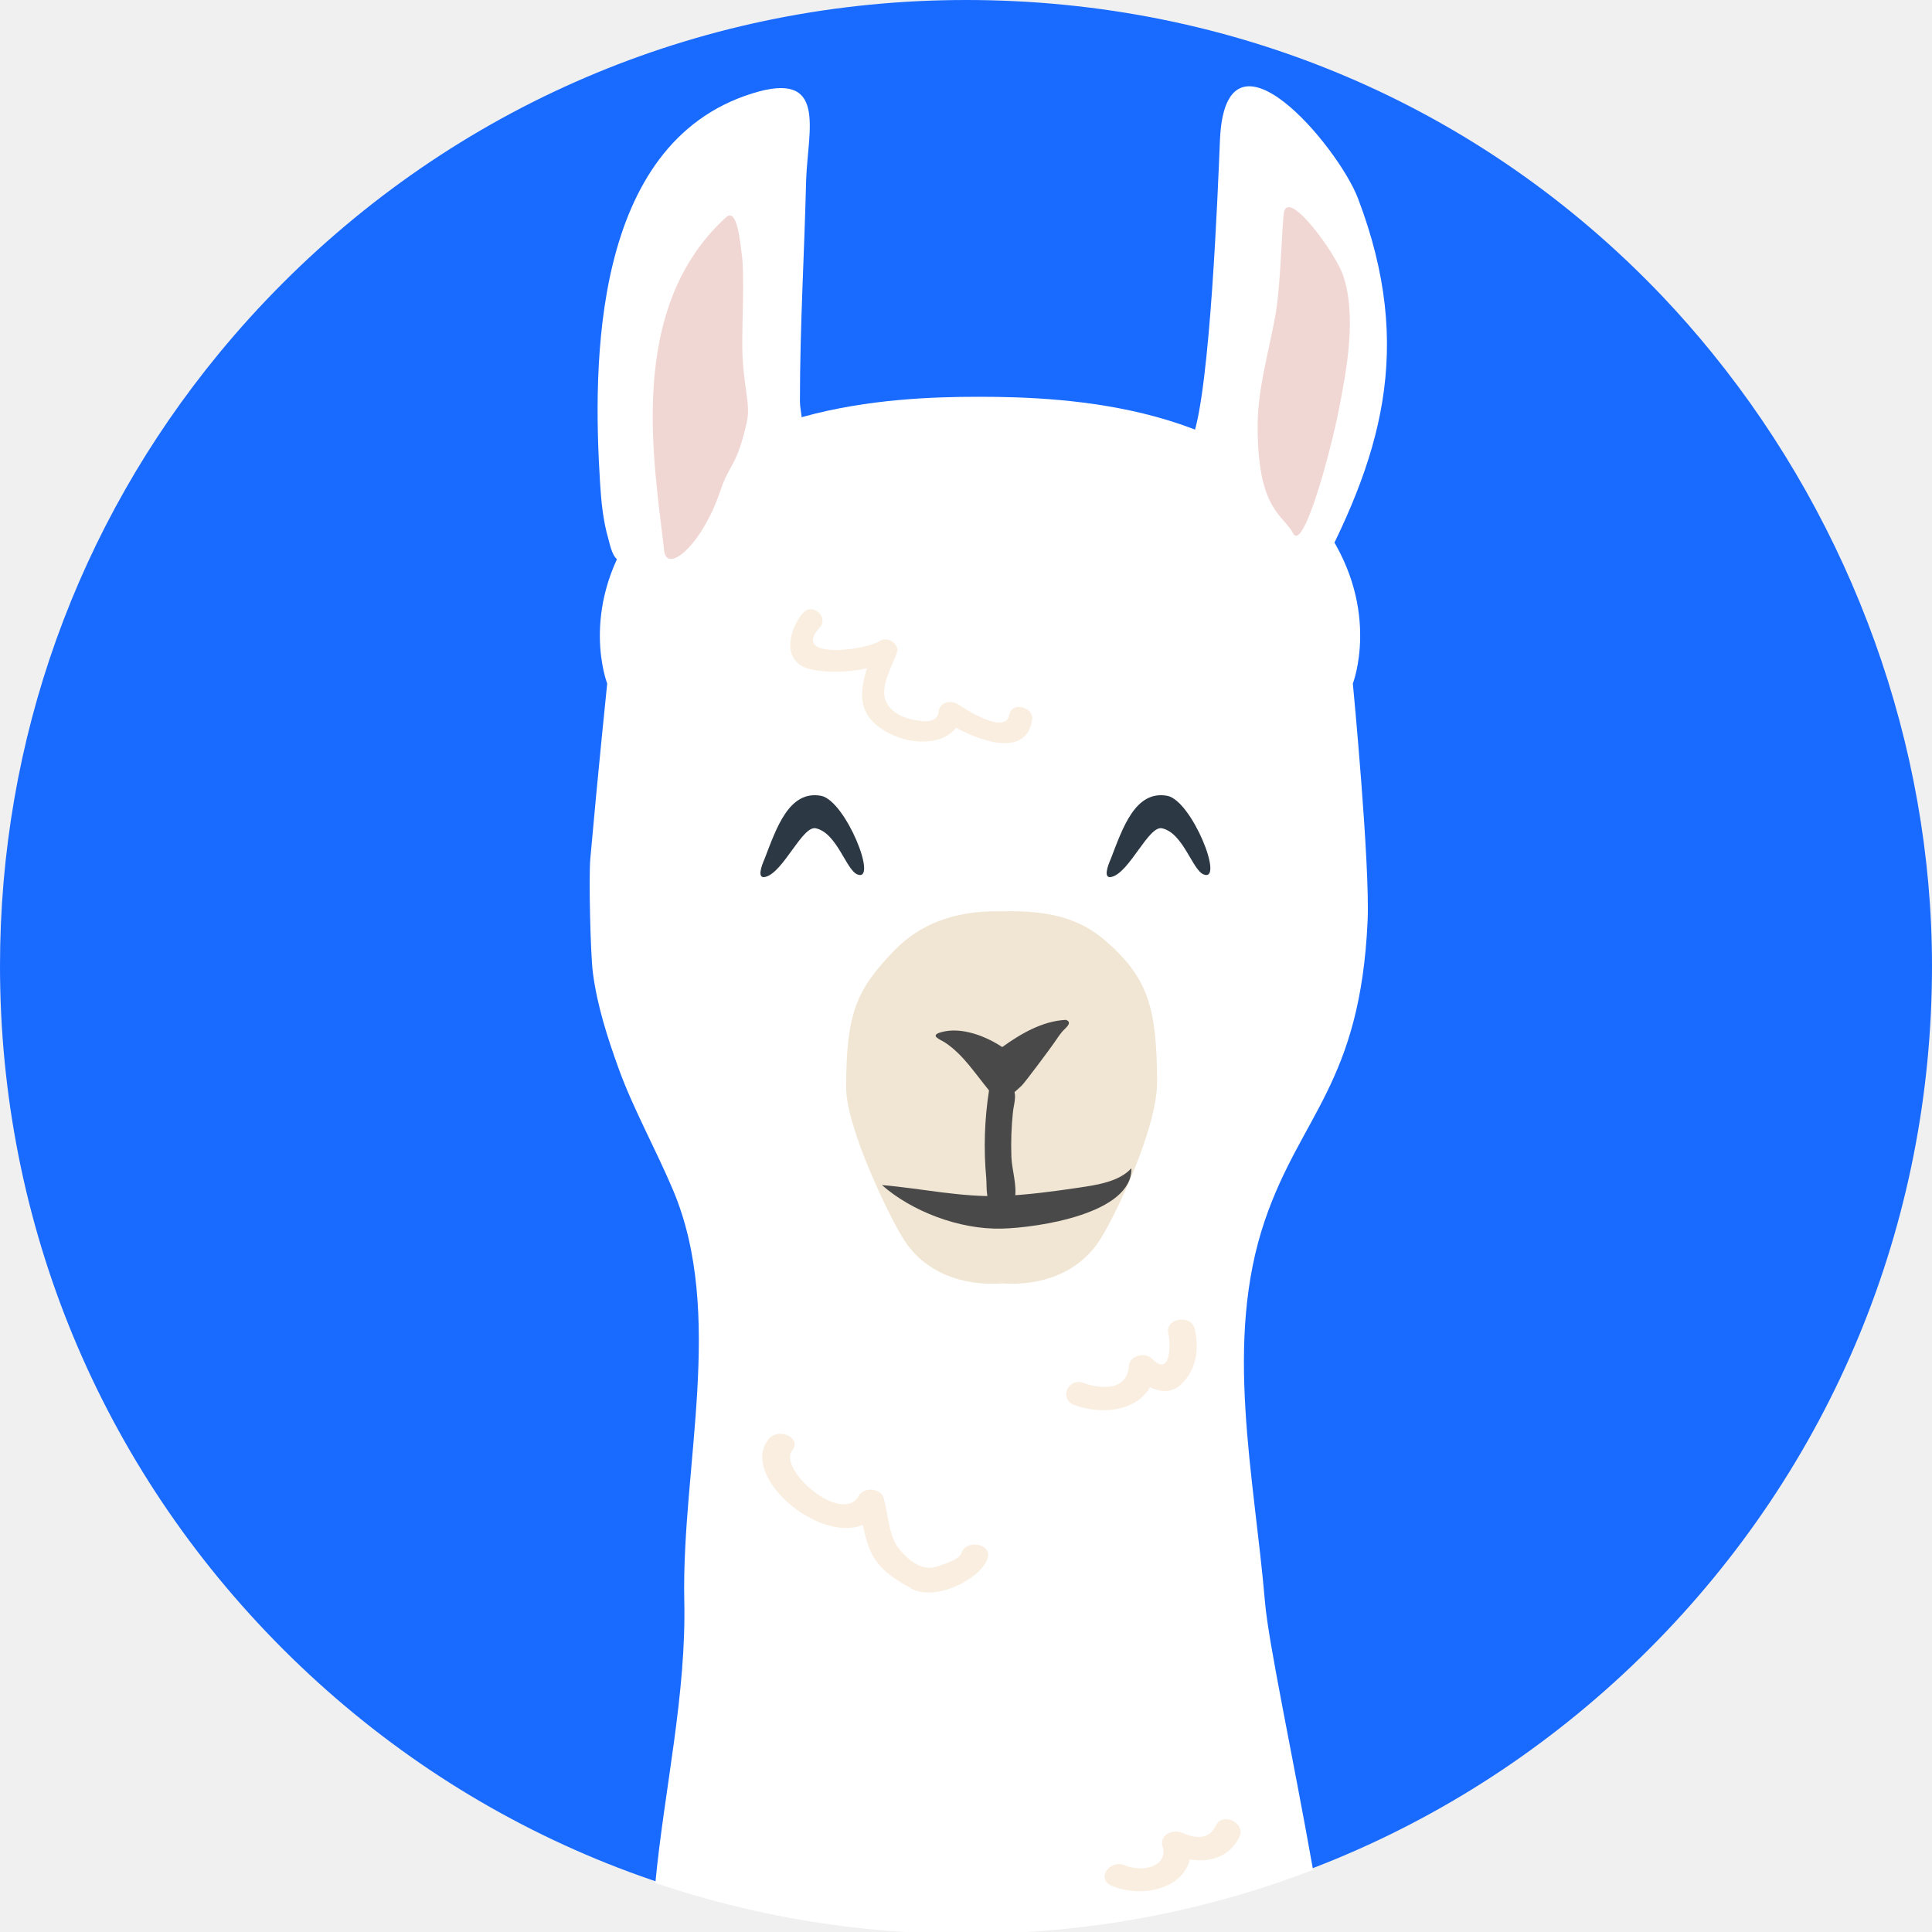
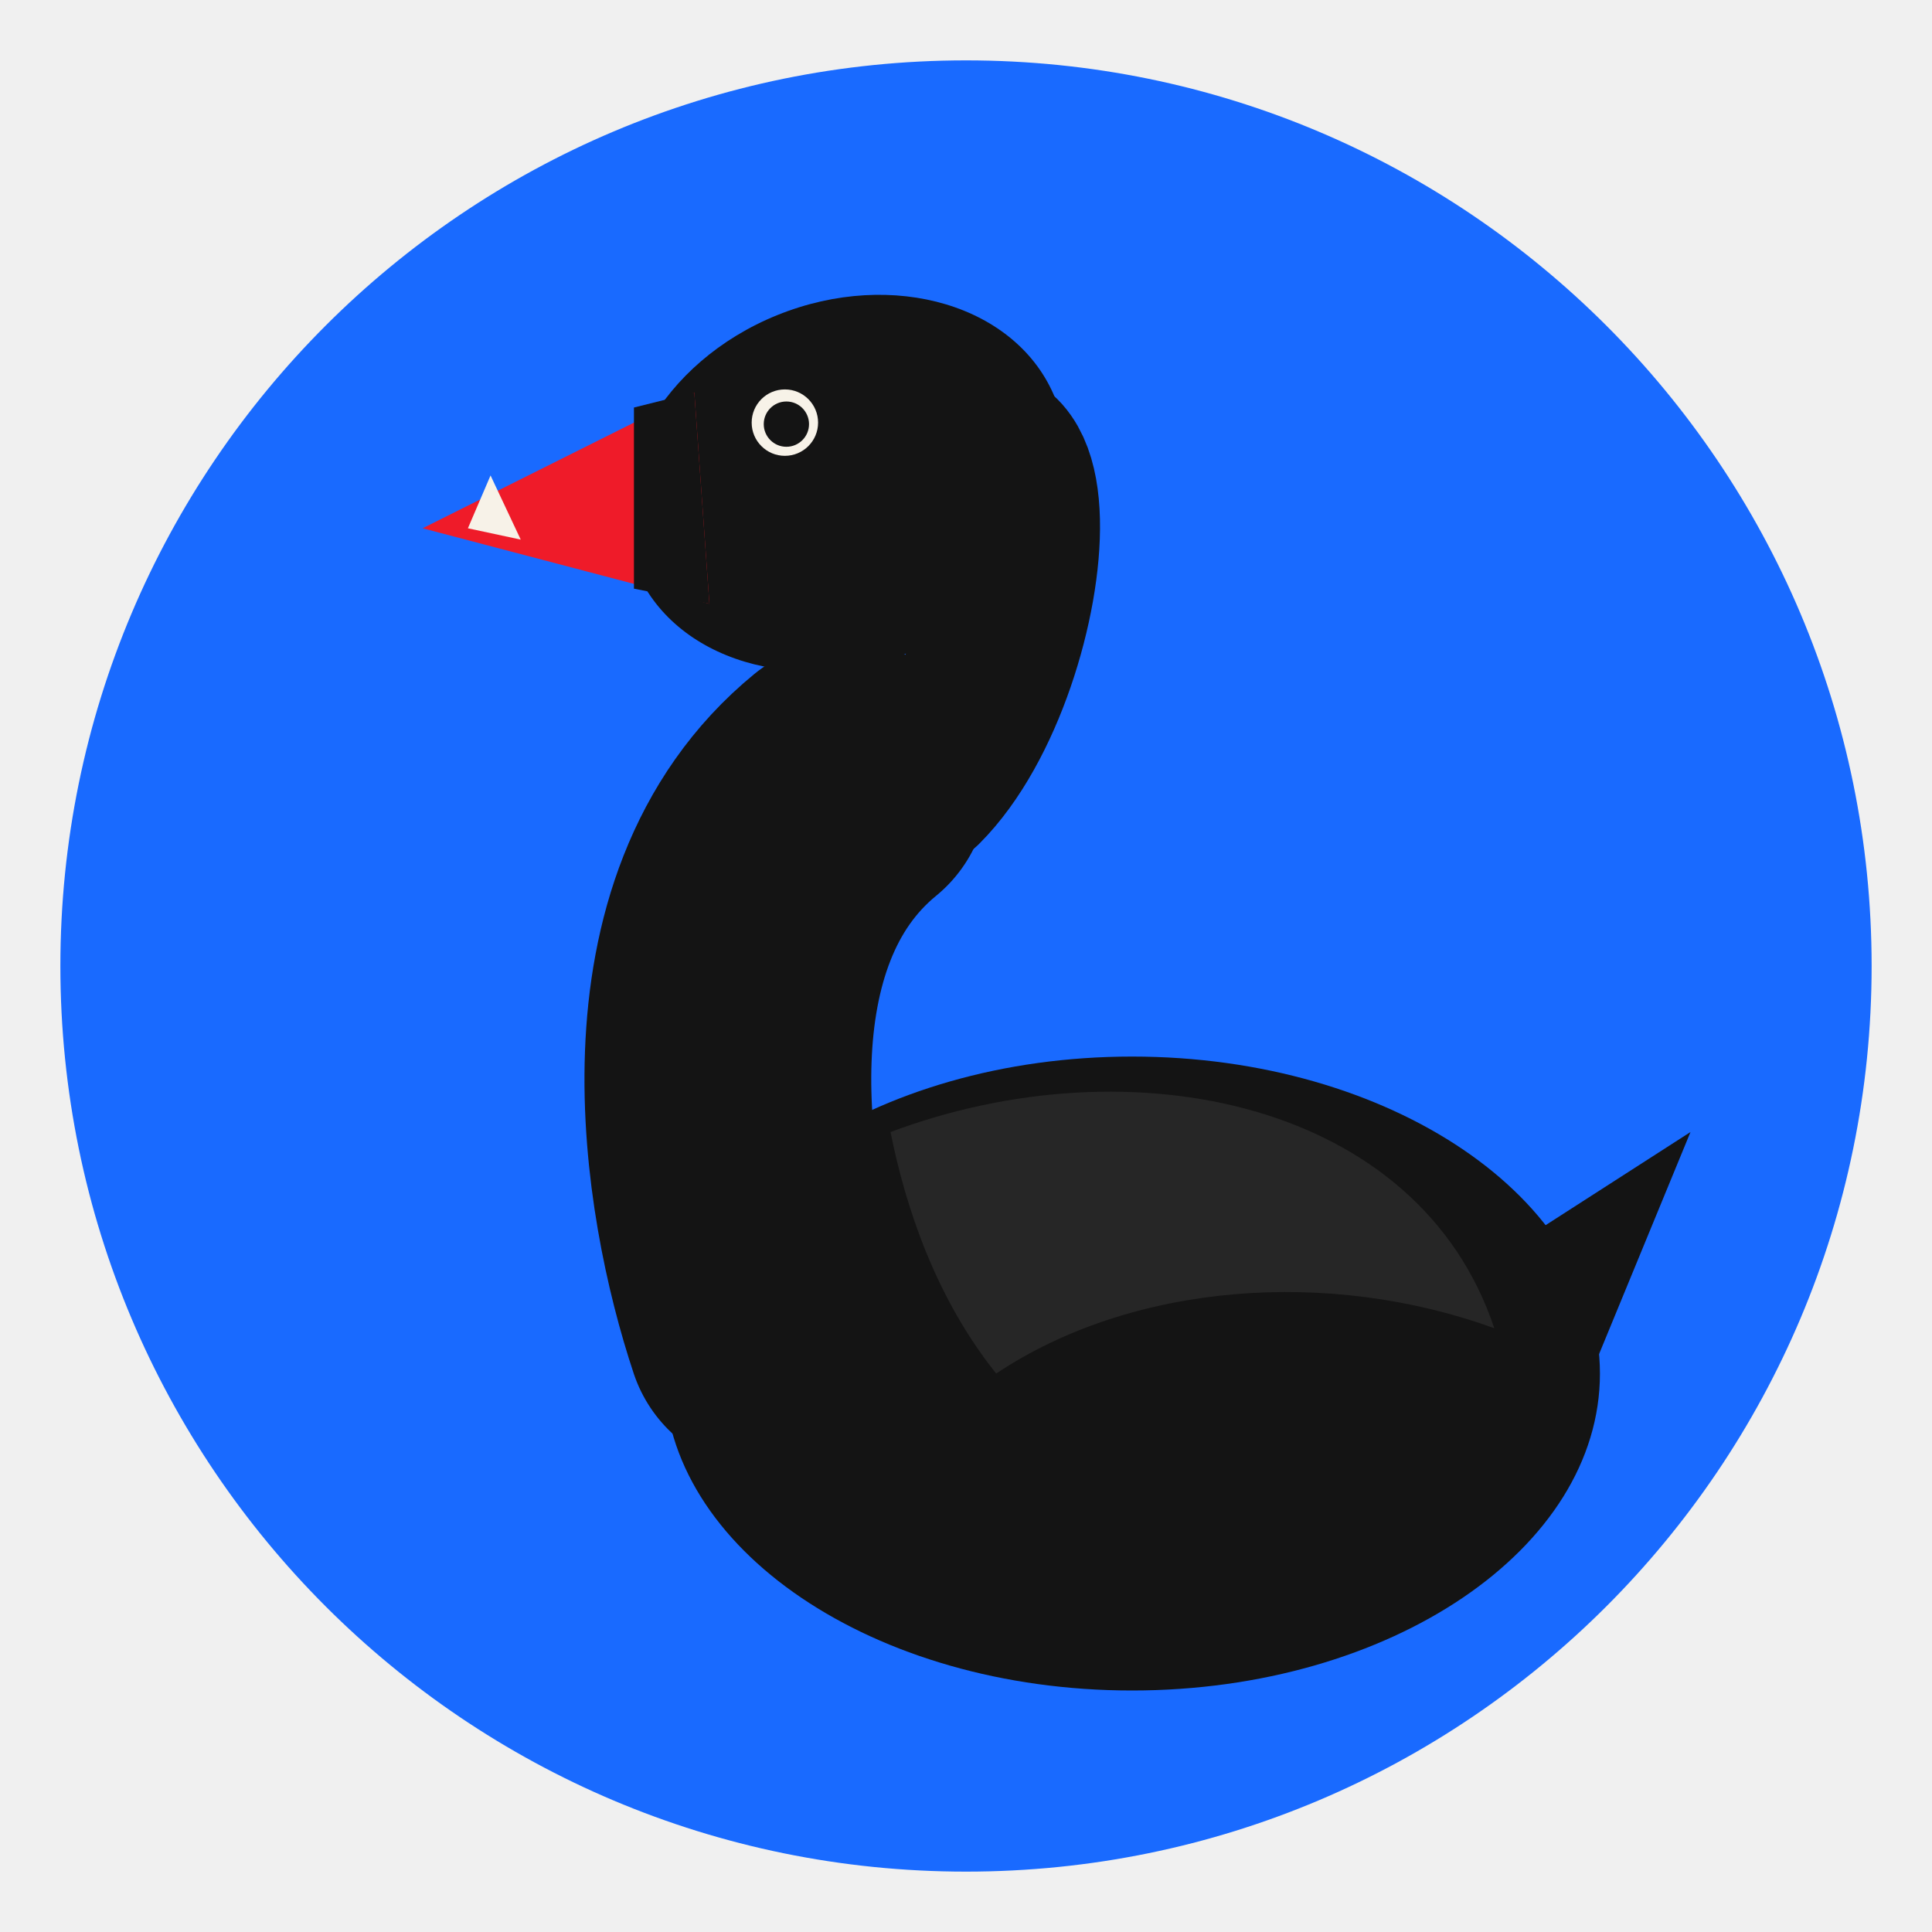
- <svg xmlns="http://www.w3.org/2000/svg" version="1.1" id="svg2" xml:space="preserve" width="256" height="256" viewBox="0 0 256 256">
-   <defs id="defs6" />
-   <g id="g10" transform="matrix(1.333333,0,0,-1.333333,-88.27488,376.1114)">
-     <g id="g12" transform="matrix(0.1,0,0,0.1,9.547965,-4.243537)">
-       <path d="m 2268.208,2512.333 c -15.884,19.573 -32.512,38.571 -49.949,56.877 -180.601,189.624 -426.245,294.062 -691.674,294.062 -256.432,0 -497.507,-99.862 -678.826,-281.178 -22.365,-22.368 -43.484,-45.656 -63.335,-69.76 C 643.337,2341.051 566.582,2128.062 566.582,1903.267 c 0,-256.421 99.861,-497.496 281.177,-678.823 C 1029.078,1043.128 1270.153,943.27 1526.585,943.27 c 256.428,0 497.503,99.858 678.827,281.174 181.319,181.327 281.17,422.402 281.17,678.823 0,219.209 -78.86,437.224 -218.374,609.066" style="fill:#196aff;fill-opacity:1;fill-rule:nonzero;stroke:none;stroke-width:0.366" id="path44" />
-       <path d="m 1823.731,1650.879 c 35.688,104.239 94.631,136.153 101.957,297.009 2.575,56.528 -14.661,236.079 -14.661,236.079 0,0 28.013,71.992 -25.823,152.189 -83.476,124.346 -255.399,132.801 -345.688,132.801 -90.29,0 -260.205,-8.454 -343.685,-132.801 -53.84,-80.197 -25.826,-152.189 -25.826,-152.189 0,0 -9.536,-92.344 -16.752,-173.792 -1.7,-19.113 0.158,-94.718 2.454,-112.984 4.128,-32.732 14.481,-64.891 25.808,-96.196 14.342,-39.638 36.82,-79.859 53.983,-120.528 51.799,-122.78 8.451,-274.851 11.1,-407.252 2.238,-93.981 -20.013,-189.314 -28.731,-281.219 98.129,-33.256 202.087,-50.601 308.718,-50.601 119.834,0 236.306,21.846 344.901,63.633 -20.394,115.067 -44.092,224.206 -47.748,265.847 -10.646,125.887 -41.304,259.402 -0.01,380.004" style="fill:#ffffff;fill-opacity:1;fill-rule:nonzero;stroke:none;stroke-width:0.367" id="path46" />
-       <path d="m 1162.884,2383.86 c 1.15,-18.73 2.997,-37.93 8.272,-56.159 1.656,-5.682 4.103,-19.683 11.415,-21.764 9.092,-2.59 25.911,8.257 32.288,12.957 12.356,9.096 23.925,18.459 36.285,27.651 7.883,5.861 16.492,10.47 24.211,16.496 8.4,6.546 14.719,14.474 21.709,22.178 8.484,9.36 14.847,19.049 21.372,29.497 5.103,8.155 37.069,13.463 42.187,21.031 5.587,8.275 0.916,18.511 0.916,28.698 0,74.164 4.455,147.566 6.187,220.29 1.788,49.887 21.379,109.126 -53.44,85.743 -160.314,-49.887 -158.526,-271.257 -151.401,-386.619" style="fill:#ffffff;fill-opacity:1;fill-rule:nonzero;stroke:none;stroke-width:0.366" id="path48" />
-       <path d="m 1869.109,2279.701 c -1.612,1.751 -4.194,3.238 -6.261,4.77 -8.979,6.649 -17.445,13.606 -25.156,21.482 -9.411,9.613 -19.192,18.958 -28.163,28.929 -7.891,8.763 -17.313,16.602 -25.006,25.574 -5.129,5.96 -10.081,12.305 -14.609,18.562 -2.312,3.176 -3.52,6.997 -5.337,10.396 -2.707,5.011 -39.883,10.118 -36.19,15.005 6.301,8.33 20.328,15.397 23.702,24.94 17.243,48.667 24.771,244.526 26.852,294.512 5.352,127.831 117.57,-6.239 137.169,-57.682 57.008,-149.657 23.145,-258.78 -46.315,-386.615" style="fill:#ffffff;fill-opacity:1;fill-rule:nonzero;stroke:none;stroke-width:0.366" id="path50" />
-       <path d="m 1716.473,1787.861 c -0.081,73.805 -9.254,103.664 -50.407,139.752 -25.742,22.566 -55.836,31.175 -103.741,29.991 -47.901,1.183 -82.424,-13.378 -107.317,-39.223 -37.549,-38.992 -47.436,-62.053 -47.542,-135.858 -0.059,-39.893 42.956,-128.165 55.756,-148.536 21.244,-35.93 60.562,-48.85 99.104,-46.154 38.545,-2.696 77.867,10.224 99.096,46.154 12.811,20.372 55.107,106.954 55.052,153.874" style="fill:#f1e6d3;fill-opacity:1;fill-rule:nonzero;stroke:none;stroke-width:0.366" id="path52" />
-       <path d="m 1226.604,2316.082 c -9.616,86.088 -38.582,239.976 61.489,331.24 11.037,10.074 14.001,-24.2 15.848,-38.066 2.539,-19.038 -0.051,-73.416 0.337,-92.583 0.714,-36.087 8.275,-54.964 4.751,-71.46 -9.627,-45.092 -17.353,-42.183 -26.559,-69.603 -18.258,-54.378 -53.235,-83.066 -55.865,-59.529" style="fill:#f1d7d4;fill-opacity:1;fill-rule:nonzero;stroke:none;stroke-width:0.366" id="path54" />
-       <path d="m 1851.745,2333.09 c 10.243,-18.331 36.996,80.256 45.381,123.073 7.894,40.307 17.925,93.869 4.059,133.912 -7.436,21.482 -53.078,84.567 -58.463,62.892 -2.099,-8.418 -3.183,-71.097 -8.345,-101.089 -6.389,-37.109 -17.91,-73.805 -17.98,-111.544 -0.15,-84.568 25.335,-88.055 35.347,-107.243" style="fill:#f1d7d4;fill-opacity:1;fill-rule:nonzero;stroke:none;stroke-width:0.366" id="path56" />
-       <path d="m 1522.014,1319.745 c -2.169,-6.583 -18.595,-11.404 -24.764,-13.393 -14.91,-4.817 -28.145,6.938 -36.476,16.844 -11.583,13.73 -11.276,35.629 -16.126,51.642 -2.934,9.682 -19.533,10.997 -24.518,2.041 -16.628,-29.9 -81.161,26.365 -66.163,45.095 9.887,12.353 -13.781,23.262 -23.541,11.078 -28.948,-36.16 48.92,-103.496 93.579,-85.245 1.989,-9.034 4.074,-18.056 7.909,-26.636 7.524,-16.851 23.98,-27.739 41.011,-36.89 23.196,-12.437 68.258,9.407 75.142,30.255 4.792,14.503 -21.28,19.635 -26.053,5.209" style="fill:#faeee0;fill-opacity:1;fill-rule:nonzero;stroke:none;stroke-width:0.366" id="path58" />
-       <path d="m 1727.628,1538.229 c 2.396,-10.045 2.773,-44.073 -15.935,-25.456 -7.59,7.554 -22.665,3.095 -23.28,-7.008 -1.447,-23.387 -24.9,-23.903 -45.136,-16.833 -16.056,5.601 -24.533,-16.587 -8.605,-22.145 29.713,-10.367 61.961,-4.623 74.775,17.837 10.081,-4.744 21.485,-6.037 30.629,2.568 15.968,15.042 18.375,36.227 13.73,55.708 -3.528,14.763 -29.698,10.096 -26.178,-4.671" style="fill:#faeee0;fill-opacity:1;fill-rule:nonzero;stroke:none;stroke-width:0.366" id="path60" />
-       <path d="m 1775.042,1049.246 c -7.004,-14.316 -19.855,-13.422 -33.637,-7.411 -10.107,4.4 -22.606,-2.876 -19.558,-13.107 6.136,-20.522 -19.785,-26.515 -37.315,-19.196 -15.426,6.444 -28.834,-13.796 -13.243,-20.313 31.581,-13.181 71.728,-1.648 77.552,26.134 20.313,-3.22 39.71,2.484 49.396,22.31 6.704,13.682 -16.404,25.471 -23.196,11.583" style="fill:#faeee0;fill-opacity:1;fill-rule:nonzero;stroke:none;stroke-width:0.366" id="path62" />
-       <path d="m 1569.765,2153.262 c -3.253,-20.181 -41.095,3.319 -50.492,9.689 -8.272,5.598 -18.972,2.198 -19.983,-7.239 -1.352,-12.715 -18.481,-9.023 -26.31,-7.426 -14.807,3.011 -27.365,12.239 -27.717,26.105 -0.344,13.474 8.206,27.621 12.664,40.271 2.854,8.078 -8.722,16.965 -17.185,11.561 -15.239,-9.73 -88.714,-18.481 -59.452,13.547 9.323,10.202 -7.133,24.797 -16.555,14.481 -13.518,-14.8 -22.661,-48.7 6.583,-55.877 15.437,-3.784 37.776,-3.594 56.814,0.747 -7.949,-25.478 -9.616,-48.799 23.156,-65.17 22.145,-11.067 52.557,-10.99 65.445,6.107 27.116,-14.584 69.709,-28.731 75.6,7.763 2.088,12.906 -20.463,18.478 -22.57,5.44" style="fill:#faeee0;fill-opacity:1;fill-rule:nonzero;stroke:none;stroke-width:0.366" id="path64" />
-       <path d="m 1443.025,1685.571 c 39.366,-3.33 78.746,-12.272 118.479,-10.836 25.398,0.923 51.693,4.48 76.75,8.195 18.203,2.696 40.52,5.88 52.697,19.375 1.143,-45.018 -92.513,-59.108 -128.839,-60.023 -42.143,-1.066 -89.509,17.221 -119.087,43.289" style="fill:#494949;fill-opacity:1;fill-rule:nonzero;stroke:none;stroke-width:0.366" id="path66" />
-       <path d="m 1549.448,1779.491 c -4.502,-28.896 -5.433,-58.199 -2.722,-87.267 0.718,-7.598 -1.308,-25.709 8.796,-29.523 8.191,-3.095 18.317,2.722 19.654,10.111 2.26,12.455 -3.041,28.163 -3.491,40.919 -0.531,14.939 0,29.9 1.579,44.769 0.945,8.814 5.891,20.705 -4.198,26.914 -7.404,4.553 -18.258,2.872 -19.617,-5.924" style="fill:#494949;fill-opacity:1;fill-rule:nonzero;stroke:none;stroke-width:0.366" id="path68" />
-       <path d="m 1625.978,1849.738 c -23.661,-1.022 -45.63,-14.261 -63.397,-27.024 -16.082,10.675 -40.432,20.485 -60.694,14.774 -12.078,-3.392 -1.11,-7.096 3.927,-10.316 9.309,-6.191 16.895,-14.148 23.742,-22.368 10.389,-12.598 19.624,-25.826 30.709,-37.978 7.675,5.524 15.001,11.104 21.672,17.558 3.095,2.993 28.435,36.926 32.325,42.667 2.484,3.656 4.989,7.433 7.836,10.873 2.89,3.48 11.07,9.015 3.879,11.814" style="fill:#494949;fill-opacity:1;fill-rule:nonzero;stroke:none;stroke-width:0.366" id="path70" />
-       <path d="m 1326.521,2010.03 c 11.682,30.303 24.24,68.387 56.265,62.328 24.244,-5.195 56.697,-86.117 35.926,-78.124 -11.254,4.326 -20.207,41.106 -41.333,45.876 -13.422,3.033 -32.032,-43.502 -49.993,-48.261 -8.708,-2.301 -4.326,10.389 -0.865,18.181" style="fill:#2c3844;fill-opacity:1;fill-rule:nonzero;stroke:none;stroke-width:0.366" id="path72" />
-       <path d="m 1670.594,2010.03 c 11.686,30.303 24.244,68.387 56.269,62.328 24.24,-5.195 56.693,-86.117 35.922,-78.124 -11.254,4.326 -20.203,41.106 -41.333,45.876 -13.422,3.033 -32.032,-43.502 -49.99,-48.261 -8.708,-2.301 -4.33,10.389 -0.868,18.181" style="fill:#2c3844;fill-opacity:1;fill-rule:nonzero;stroke:none;stroke-width:0.366" id="path74" />
-     </g>
+ <svg xmlns="http://www.w3.org/2000/svg" viewBox="0 0 256 256" width="256" height="256">
+   <circle cx="128" cy="128" r="120" fill="#196aff" />
+   <g fill="#141414">
+     <ellipse cx="150" cy="182" rx="62" ry="42" />
+     <path d="M196 168 L224 150 L210 184 Z" />
  </g>
+   <g fill="none" stroke="#141414" stroke-linecap="round">
+     <path d="M102 176 C96 158 90 122 112 104" stroke-width="38" />
+     <path d="M122 104 C138 88 142 38 116 70" stroke-width="22" />
+   </g>
+   <ellipse cx="112" cy="64" rx="30" ry="24" fill="#141414" transform="rotate(-22 112 64)" />
+   <path d="M118 150 C150 138 188 146 198 176 C176 168 150 170 132 182 C124 172 120 160 118 150 Z" fill="#262626" />
+   <path d="M92 52 L94 80 L56 70 Z" fill="#ef1b29" />
+   <path d="M92 52 L94 80 L84 78 L84 54 Z" fill="#141414" />
+   <path d="M62 70 L65 63 L69 71.5 Z" fill="#f7f2e8" />
+   <circle cx="104" cy="56" r="4.4" fill="#f7f2e8" />
+   <circle cx="104.2" cy="56.2" r="3" fill="#141414" />
</svg>
